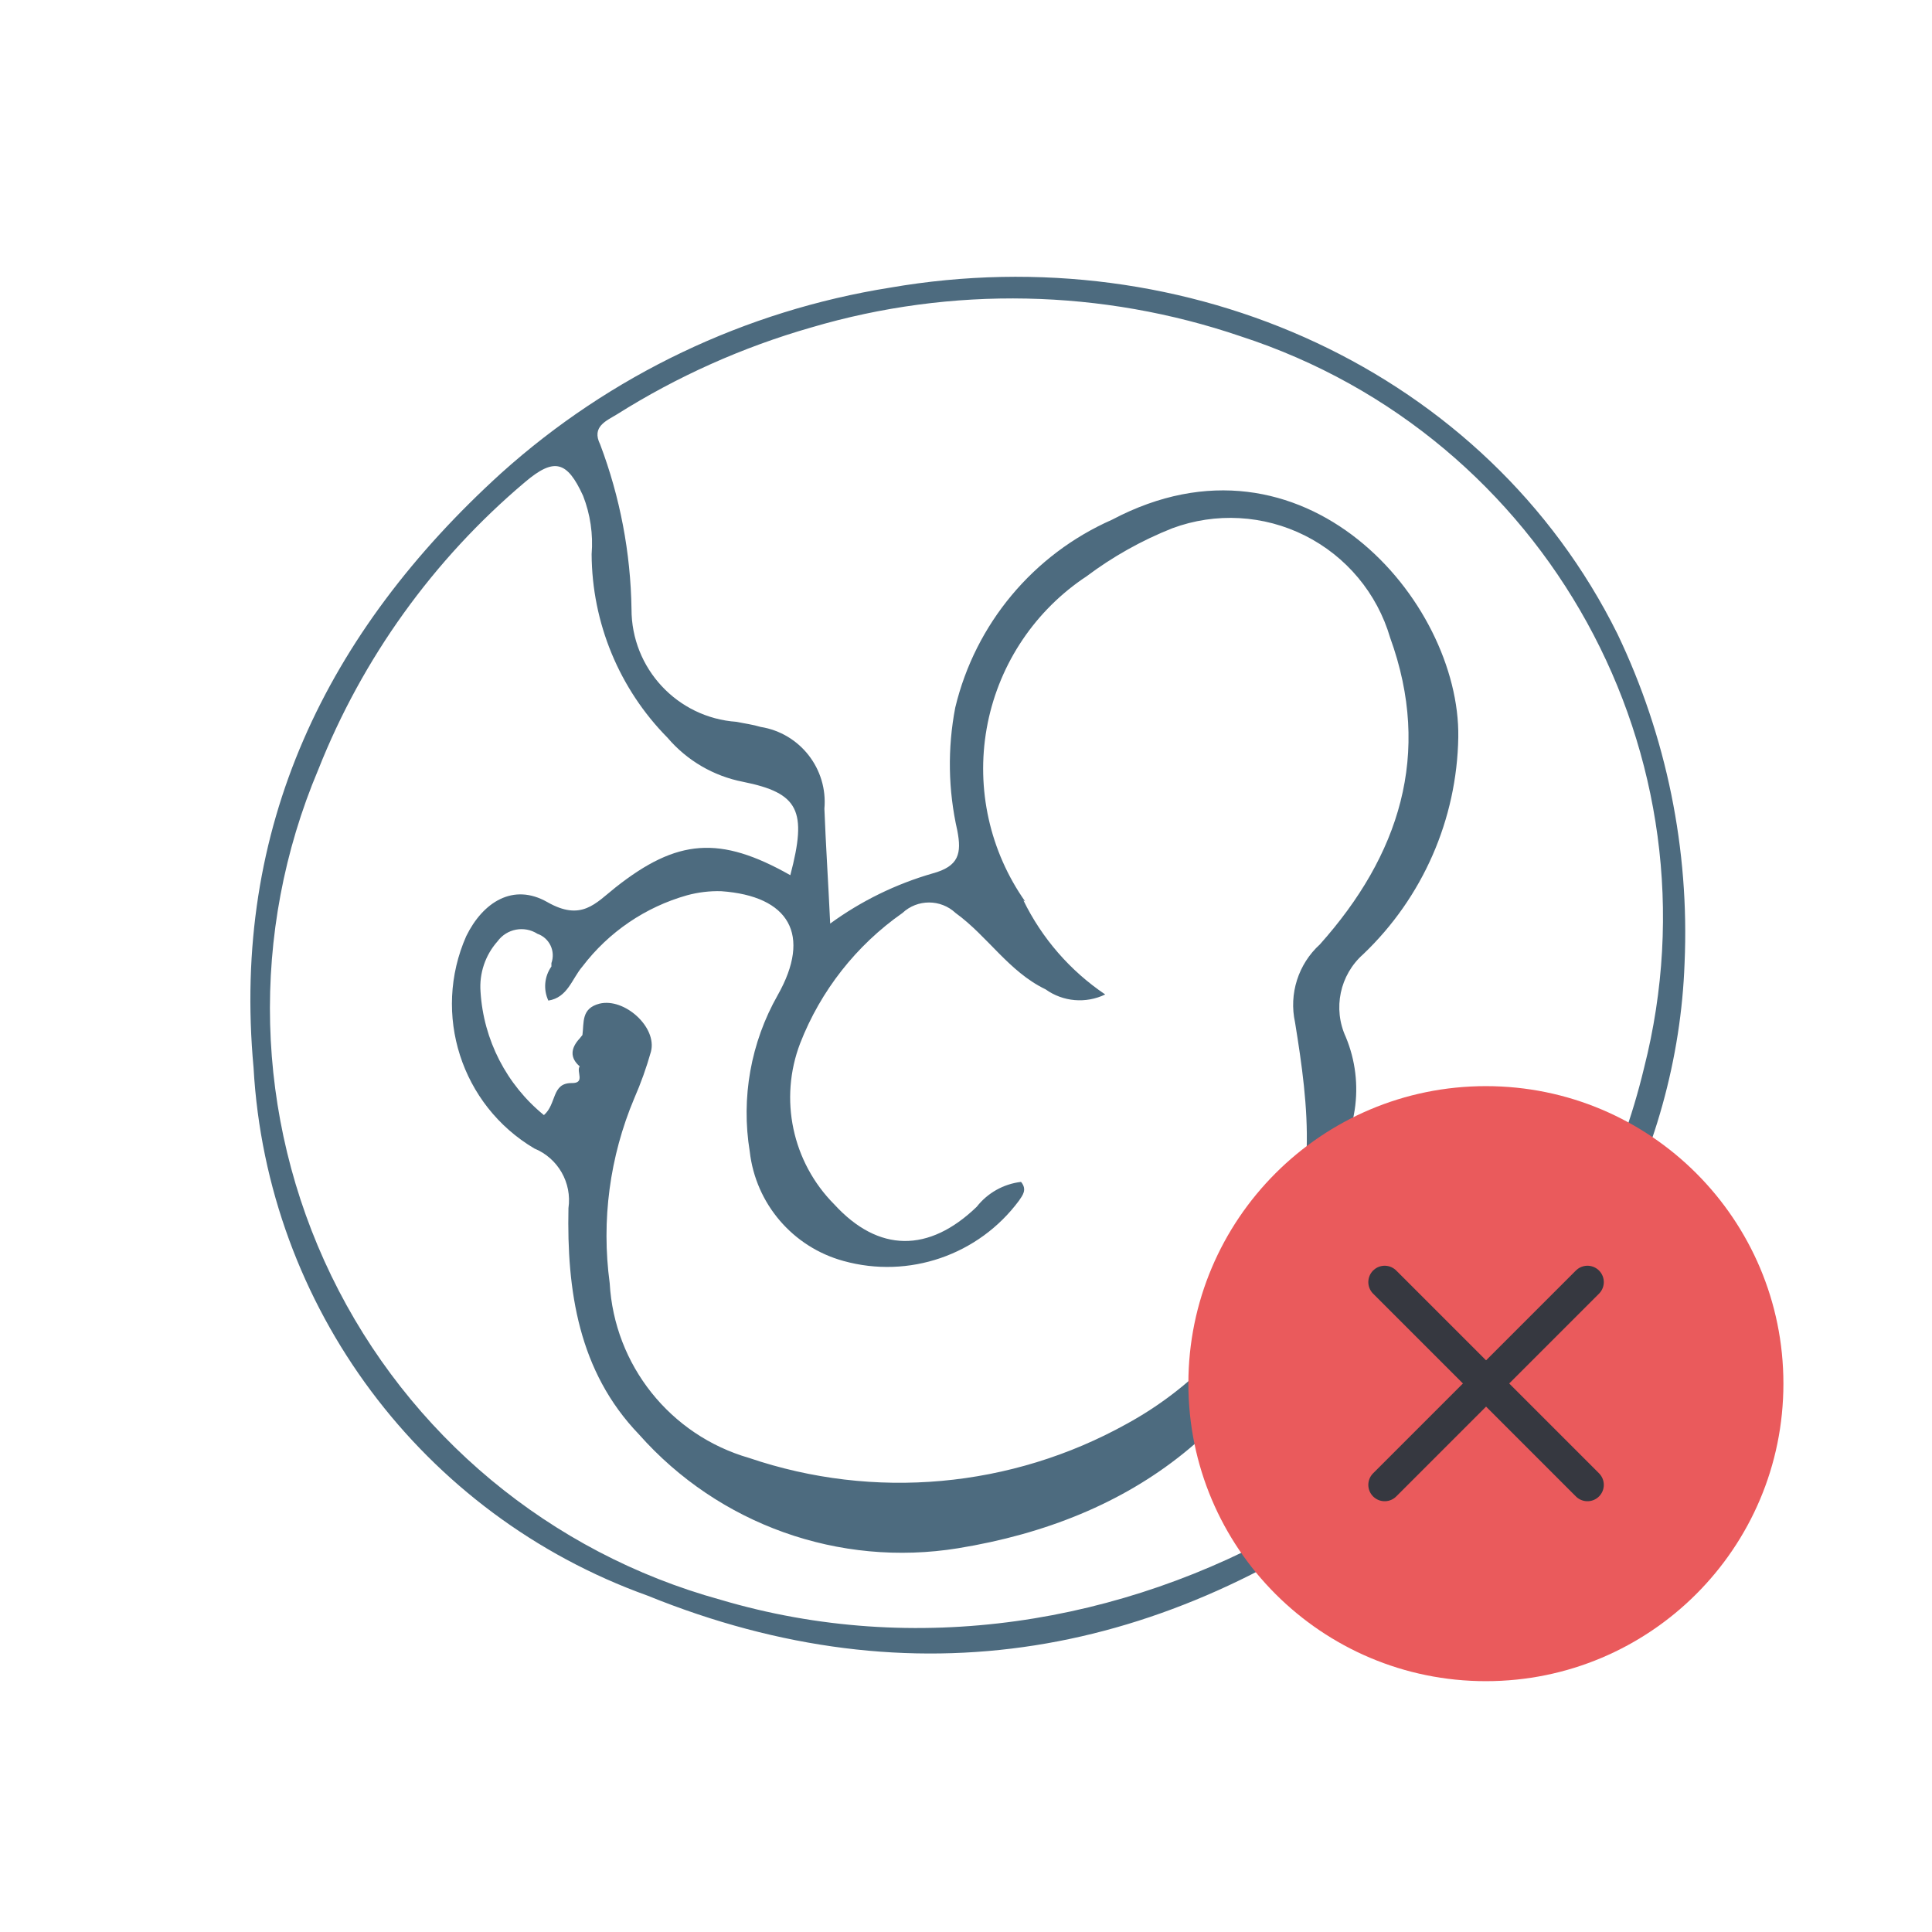
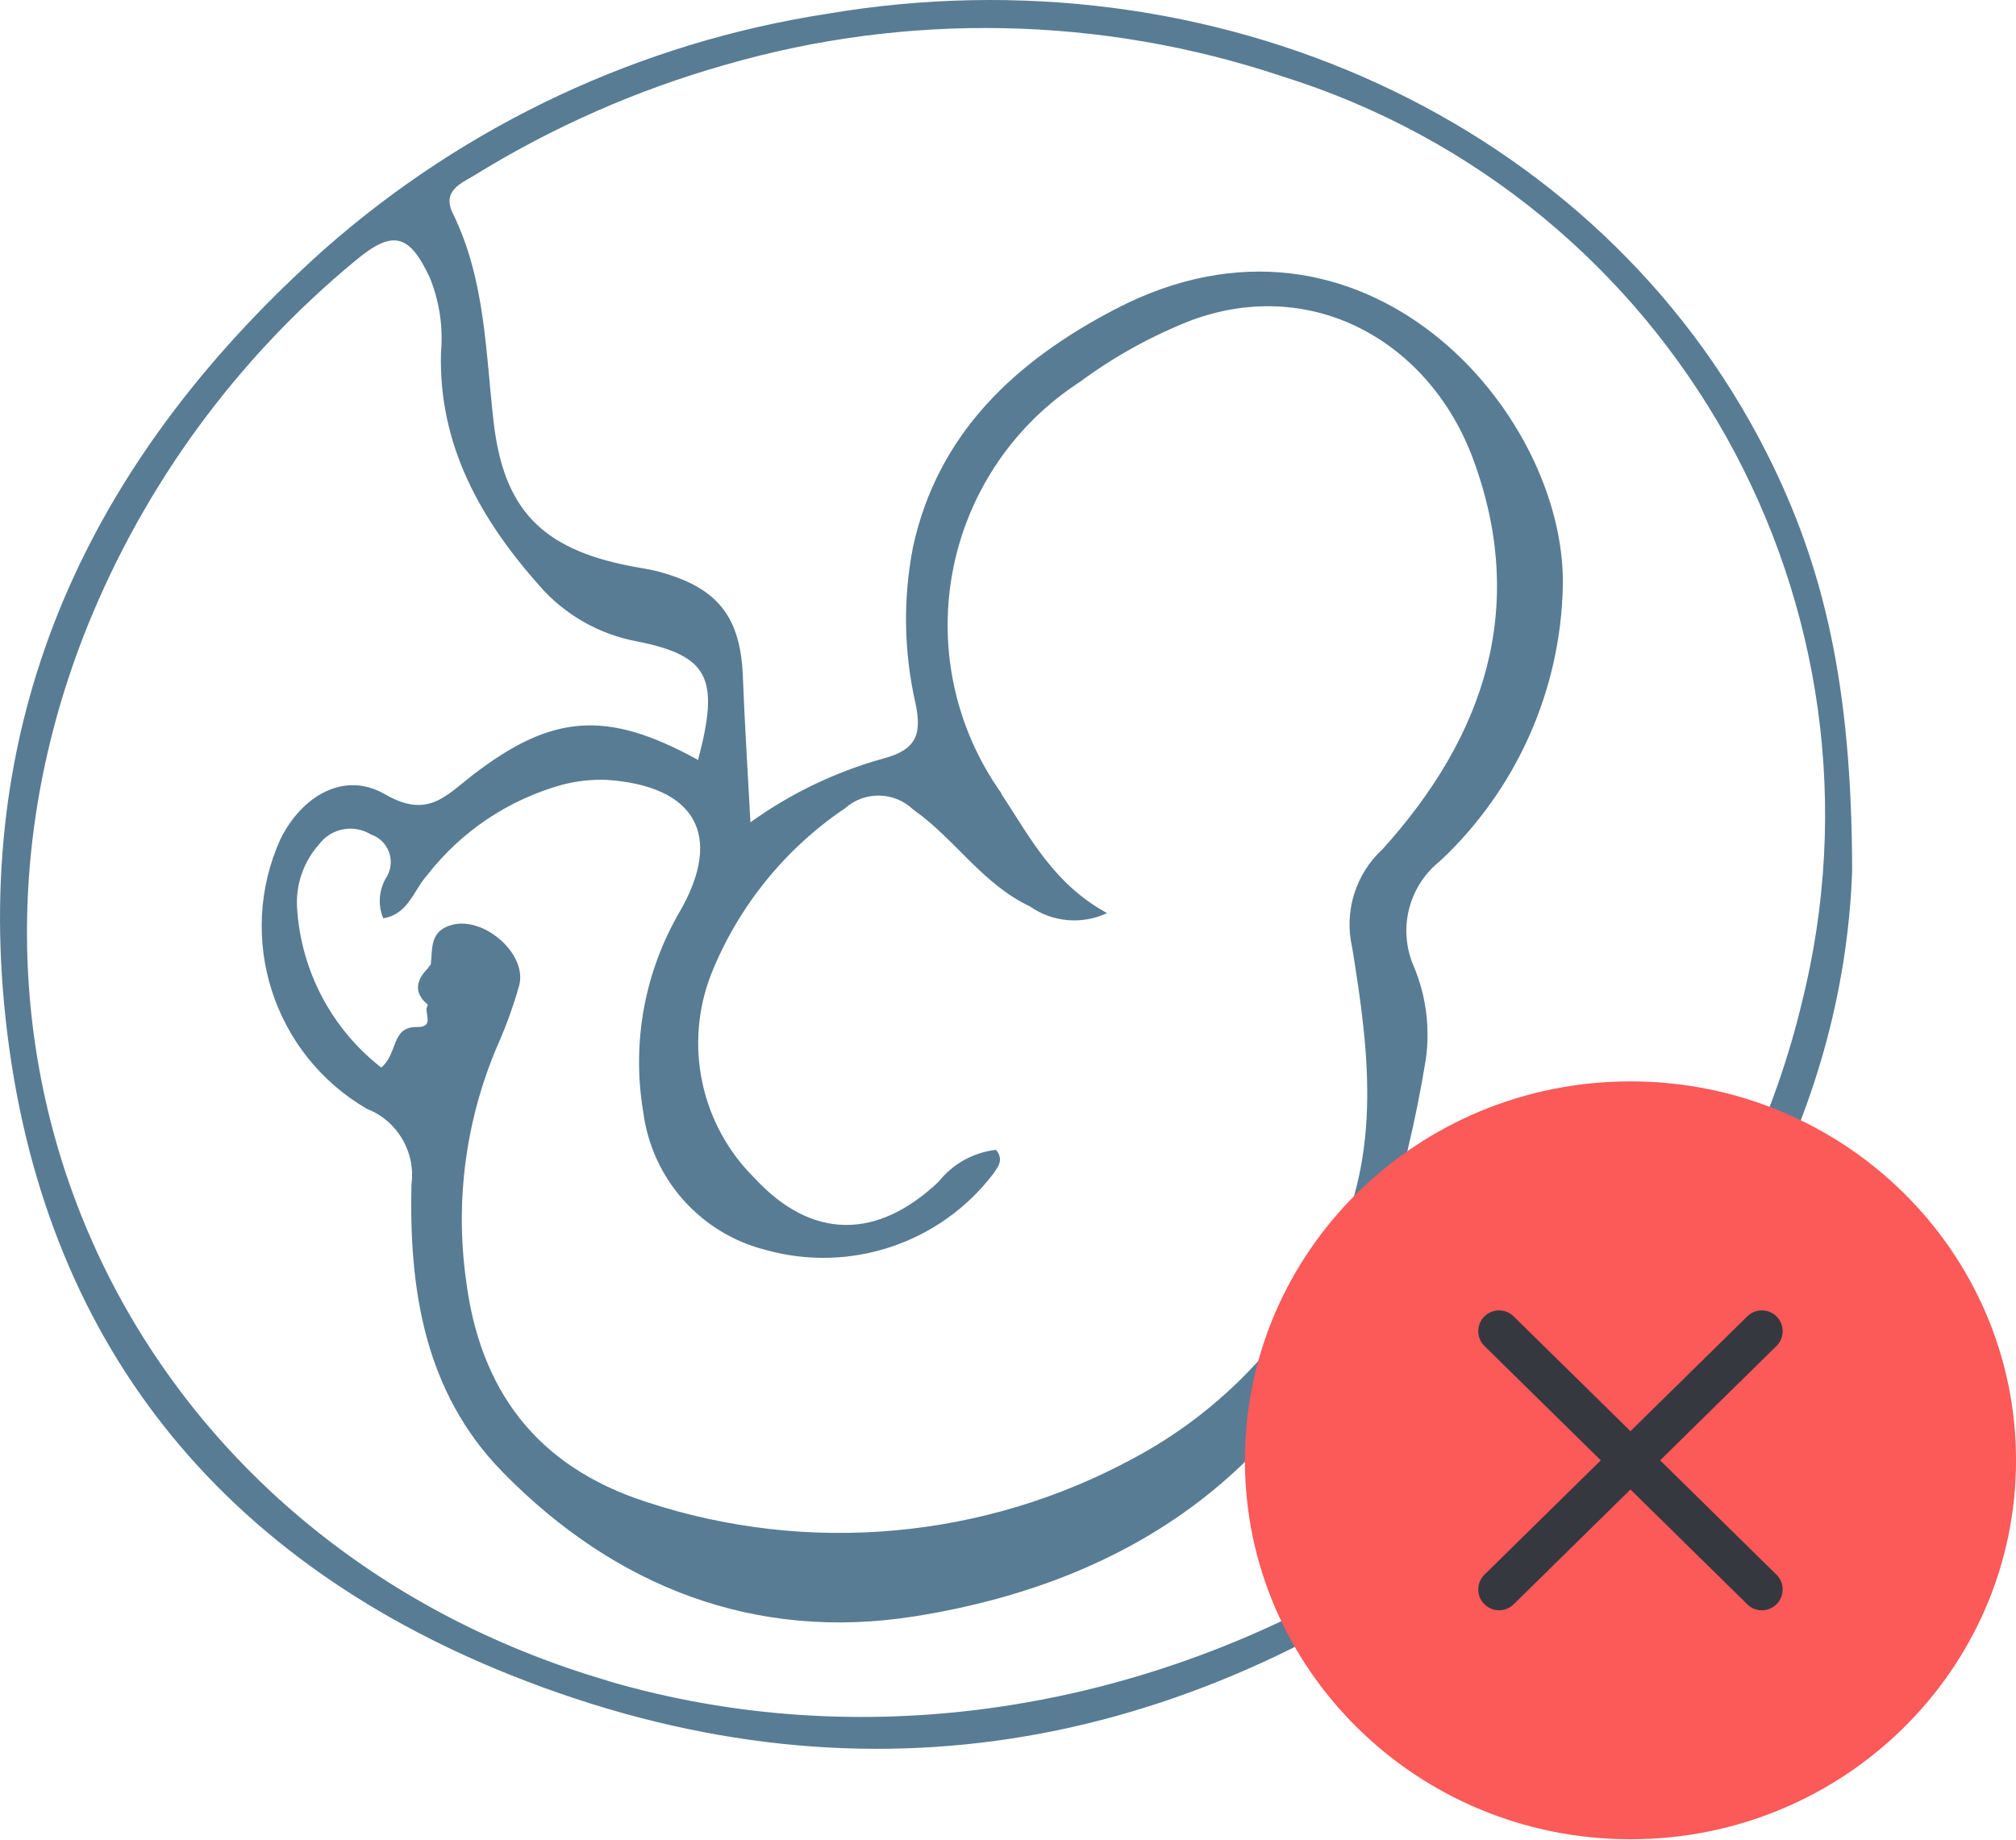
- <svg xmlns="http://www.w3.org/2000/svg" id="Layer_1" data-name="Layer 1" viewBox="0 0 56.69 56.69">
-   <defs>
-     <style>.cls-1{fill:#4d6b7f;}.cls-2{fill:#ea5a5c;}.cls-3{fill:none;stroke:#363840;stroke-linecap:round;stroke-width:0.96px;}</style>
-   </defs>
-   <path id="Path_1423" data-name="Path 1423" class="cls-1" d="M47.46,18.6C43.62,10.87,34.85,6.93,26.12,8.44a22.31,22.31,0,0,0-11.41,5.44c-5.14,4.67-7.92,10.4-7.27,17.45A17.5,17.5,0,0,0,19,46.82c7.81,3.17,15.2,1.79,21.84-3.2,5.52-4.15,8.39-9.79,8.59-15.36A20.32,20.32,0,0,0,47.46,18.6ZM21.14,46.94A18,18,0,0,1,9.34,22.58a21.3,21.3,0,0,1,6.06-8.43c.86-.73,1.24-.63,1.71.4a3.85,3.85,0,0,1,.25,1.71,7.72,7.72,0,0,0,2.23,5.39,3.88,3.88,0,0,0,2.21,1.29c1.64.33,1.89.84,1.39,2.74-2.07-1.17-3.32-1.07-5.13.36-.59.47-1,1-2,.43s-1.89,0-2.38,1a4.93,4.93,0,0,0,2,6.23,1.64,1.64,0,0,1,1,1.75c-.05,2.41.29,4.79,2.07,6.64a10.3,10.3,0,0,0,9.36,3.34c5.16-.84,8.9-3.64,10.64-8.75a29.17,29.17,0,0,0,1-4.11,4,4,0,0,0-.26-2.14A2.08,2.08,0,0,1,40,28a9,9,0,0,0,2.79-6.37c.06-4-4.54-9.35-10.16-6.38a8.08,8.08,0,0,0-4.6,5.51,8.79,8.79,0,0,0,.06,3.61c.13.67.05,1.05-.73,1.26a9.63,9.63,0,0,0-3,1.47c-.06-1.28-.13-2.32-.17-3.37a2.23,2.23,0,0,0-1.87-2.4c-.23-.07-.47-.1-.71-.15a3.31,3.31,0,0,1-3.08-3.31,14.27,14.27,0,0,0-.92-4.83c-.26-.52.18-.69.49-.88a22.11,22.11,0,0,1,5.7-2.55,20.8,20.8,0,0,1,12.61.26A17.93,17.93,0,0,1,48.24,31.34c-2.78,11.6-15.65,19-27.1,15.6Zm8.94-20.49A6.77,6.77,0,0,1,31.75,17l.12-.08a10.87,10.87,0,0,1,2.53-1.42,4.89,4.89,0,0,1,6.39,3.21c1.24,3.42.26,6.4-2.06,9A2.4,2.4,0,0,0,38,30c.4,2.47.72,5-.63,7.38a10.57,10.57,0,0,1-4.31,4.4,13.72,13.72,0,0,1-11.08,1,5.67,5.67,0,0,1-4.09-5.13,10.38,10.38,0,0,1,.72-5.42,10.61,10.61,0,0,0,.49-1.37c.19-.72-.78-1.59-1.51-1.41-.54.14-.45.55-.5.92l-.08.1c-.27.29-.29.57,0,.82v0c-.11.15.18.5-.24.49-.59,0-.43.61-.81.94A5.07,5.07,0,0,1,14.1,29.1a2,2,0,0,1,.5-1.48.87.87,0,0,1,1.17-.22.67.67,0,0,1,.41.86l0,.1a1,1,0,0,0-.09,1c.57-.09.69-.64,1-1a5.85,5.85,0,0,1,3.07-2.09,3.45,3.45,0,0,1,1-.12c2,.14,2.66,1.28,1.66,3.05A7,7,0,0,0,22,33.79,3.77,3.77,0,0,0,24.75,37a4.81,4.81,0,0,0,5.15-1.77c.1-.15.25-.32.06-.55a1.94,1.94,0,0,0-1.3.73c-1.4,1.35-2.88,1.35-4.18-.07a4.45,4.45,0,0,1-1-4.73,8.38,8.38,0,0,1,3-3.82,1.14,1.14,0,0,1,1.56,0c.94.68,1.56,1.72,2.64,2.24a1.72,1.72,0,0,0,1.75.15,7.07,7.07,0,0,1-2.4-2.76Z" />
-   <circle class="cls-2" cx="43.6" cy="40.6" r="8.73" />
-   <g id="Close">
-     <g id="Group_1159" data-name="Group 1159">
-       <line id="Line_18" data-name="Line 18" class="cls-3" x1="46.58" y1="37.62" x2="40.63" y2="43.57" />
-       <line id="Line_19" data-name="Line 19" class="cls-3" x1="46.58" y1="43.57" x2="40.63" y2="37.62" />
+ <svg xmlns="http://www.w3.org/2000/svg" width="86.096" height="78.558" viewBox="0 0 86.096 78.558">
+   <g id="Group_1961" data-name="Group 1961" transform="translate(-407.652 -455.039)">
+     <path id="Path_1423" data-name="Path 1423" d="M-401.222,291.815c-7.222-14.3-23.708-21.57-40.144-18.774a42.178,42.178,0,0,0-21.453,10.047c-9.674,8.634-14.913,19.233-13.683,32.27,1.3,13.772,8.759,23.509,21.678,28.654,14.686,5.85,28.578,3.3,41.078-5.927,10.386-7.665,15.788-18.109,16.163-28.4C-397.584,301.7-398.808,296.6-401.222,291.815Zm-49.517,52.417c-19.923-5.835-29.867-25.995-22.2-45.052A39.35,39.35,0,0,1-461.523,283.6c1.618-1.362,2.328-1.172,3.21.735a6.9,6.9,0,0,1,.466,3.171c-.108,3.933,1.666,7.1,4.194,9.95a7.285,7.285,0,0,0,4.165,2.386c3.085.615,3.547,1.563,2.619,5.067-3.9-2.153-6.243-1.973-9.665.676-1.107.858-1.893,1.84-3.7.791-1.735-1.007-3.543.049-4.47,1.914a9.03,9.03,0,0,0,3.689,11.518,3.038,3.038,0,0,1,1.906,3.238c-.1,4.445.538,8.844,3.887,12.27,4.81,4.921,10.805,7.25,17.609,6.169,9.7-1.541,16.735-6.72,20.021-16.177a55.372,55.372,0,0,0,1.8-7.589,7.547,7.547,0,0,0-.5-3.971,3.8,3.8,0,0,1,1.107-4.518,16.568,16.568,0,0,0,5.249-11.783c.111-7.445-8.544-17.293-19.1-11.8-4.25,2.21-7.6,5.293-8.657,10.186a16.14,16.14,0,0,0,.116,6.68c.25,1.237.089,1.95-1.382,2.335a17.972,17.972,0,0,0-5.673,2.724c-.125-2.373-.251-4.3-.323-6.233-.1-2.52-1.049-3.765-3.513-4.452-.437-.122-.891-.181-1.337-.269-3.742-.736-5.362-2.426-5.791-6.122-.35-3.023-.355-6.1-1.744-8.929-.474-.965.339-1.279.932-1.636a42.37,42.37,0,0,1,10.713-4.716,39.986,39.986,0,0,1,23.727.48,33.067,33.067,0,0,1,22.214,39.684c-5.219,21.461-29.443,35.17-50.984,28.861Zm16.825-37.9a12.379,12.379,0,0,1,3.136-17.427q.119-.082.241-.162a20.711,20.711,0,0,1,4.76-2.623c5.181-1.892,10.159.94,12.01,5.94,2.337,6.329.49,11.835-3.867,16.657a4.367,4.367,0,0,0-1.3,4.2c.744,4.58,1.344,9.227-1.194,13.646a19.71,19.71,0,0,1-8.1,8.148,26.338,26.338,0,0,1-20.851,1.888c-4.731-1.529-7.111-4.821-7.7-9.487a18.836,18.836,0,0,1,1.354-10.026,19.179,19.179,0,0,0,.914-2.531c.37-1.333-1.46-2.951-2.835-2.611-1,.249-.851,1.012-.938,1.7l-.15.193c-.515.537-.547,1.046.018,1.519v.038c-.2.284.346.935-.453.921-1.117-.02-.8,1.119-1.529,1.731a9.374,9.374,0,0,1-3.594-6.8,3.723,3.723,0,0,1,.941-2.737,1.669,1.669,0,0,1,2.21-.418,1.244,1.244,0,0,1,.778,1.594,1.192,1.192,0,0,1-.081.181,1.934,1.934,0,0,0-.169,1.805c1.071-.172,1.29-1.186,1.866-1.829a11.026,11.026,0,0,1,5.776-3.874,6.549,6.549,0,0,1,1.89-.21c3.8.254,5.009,2.366,3.133,5.626a12.744,12.744,0,0,0-1.564,8.54,7,7,0,0,0,5.255,5.918,9.128,9.128,0,0,0,9.706-3.271c.183-.271.456-.582.11-1.01a3.637,3.637,0,0,0-2.446,1.354c-2.636,2.5-5.426,2.49-7.863-.142a8.107,8.107,0,0,1-1.85-8.738,15.505,15.505,0,0,1,5.707-7.062,2.148,2.148,0,0,1,2.921.061c1.778,1.249,2.946,3.173,4.969,4.125a3.3,3.3,0,0,0,3.3.291c-2.309-1.267-3.31-3.28-4.524-5.11Z" transform="translate(884.332 182.589)" fill="#587c94" />
+     <g id="Group_1382" data-name="Group 1382" transform="translate(460.817 501.226)">
+       <ellipse id="Ellipse_23" data-name="Ellipse 23" cx="16.466" cy="16.185" rx="16.466" ry="16.185" transform="translate(0 0)" fill="#fc5959" />
+       <g id="Close" transform="translate(10.854 10.669)">
+         <g id="Group_1159" data-name="Group 1159">
+           <line id="Line_18" data-name="Line 18" x1="11.224" y2="11.033" fill="none" stroke="#363840" stroke-linecap="round" stroke-width="1.776" />
+           <line id="Line_19" data-name="Line 19" x1="11.224" y1="11.033" fill="none" stroke="#363840" stroke-linecap="round" stroke-width="1.776" />
+         </g>
+       </g>
    </g>
  </g>
</svg>
